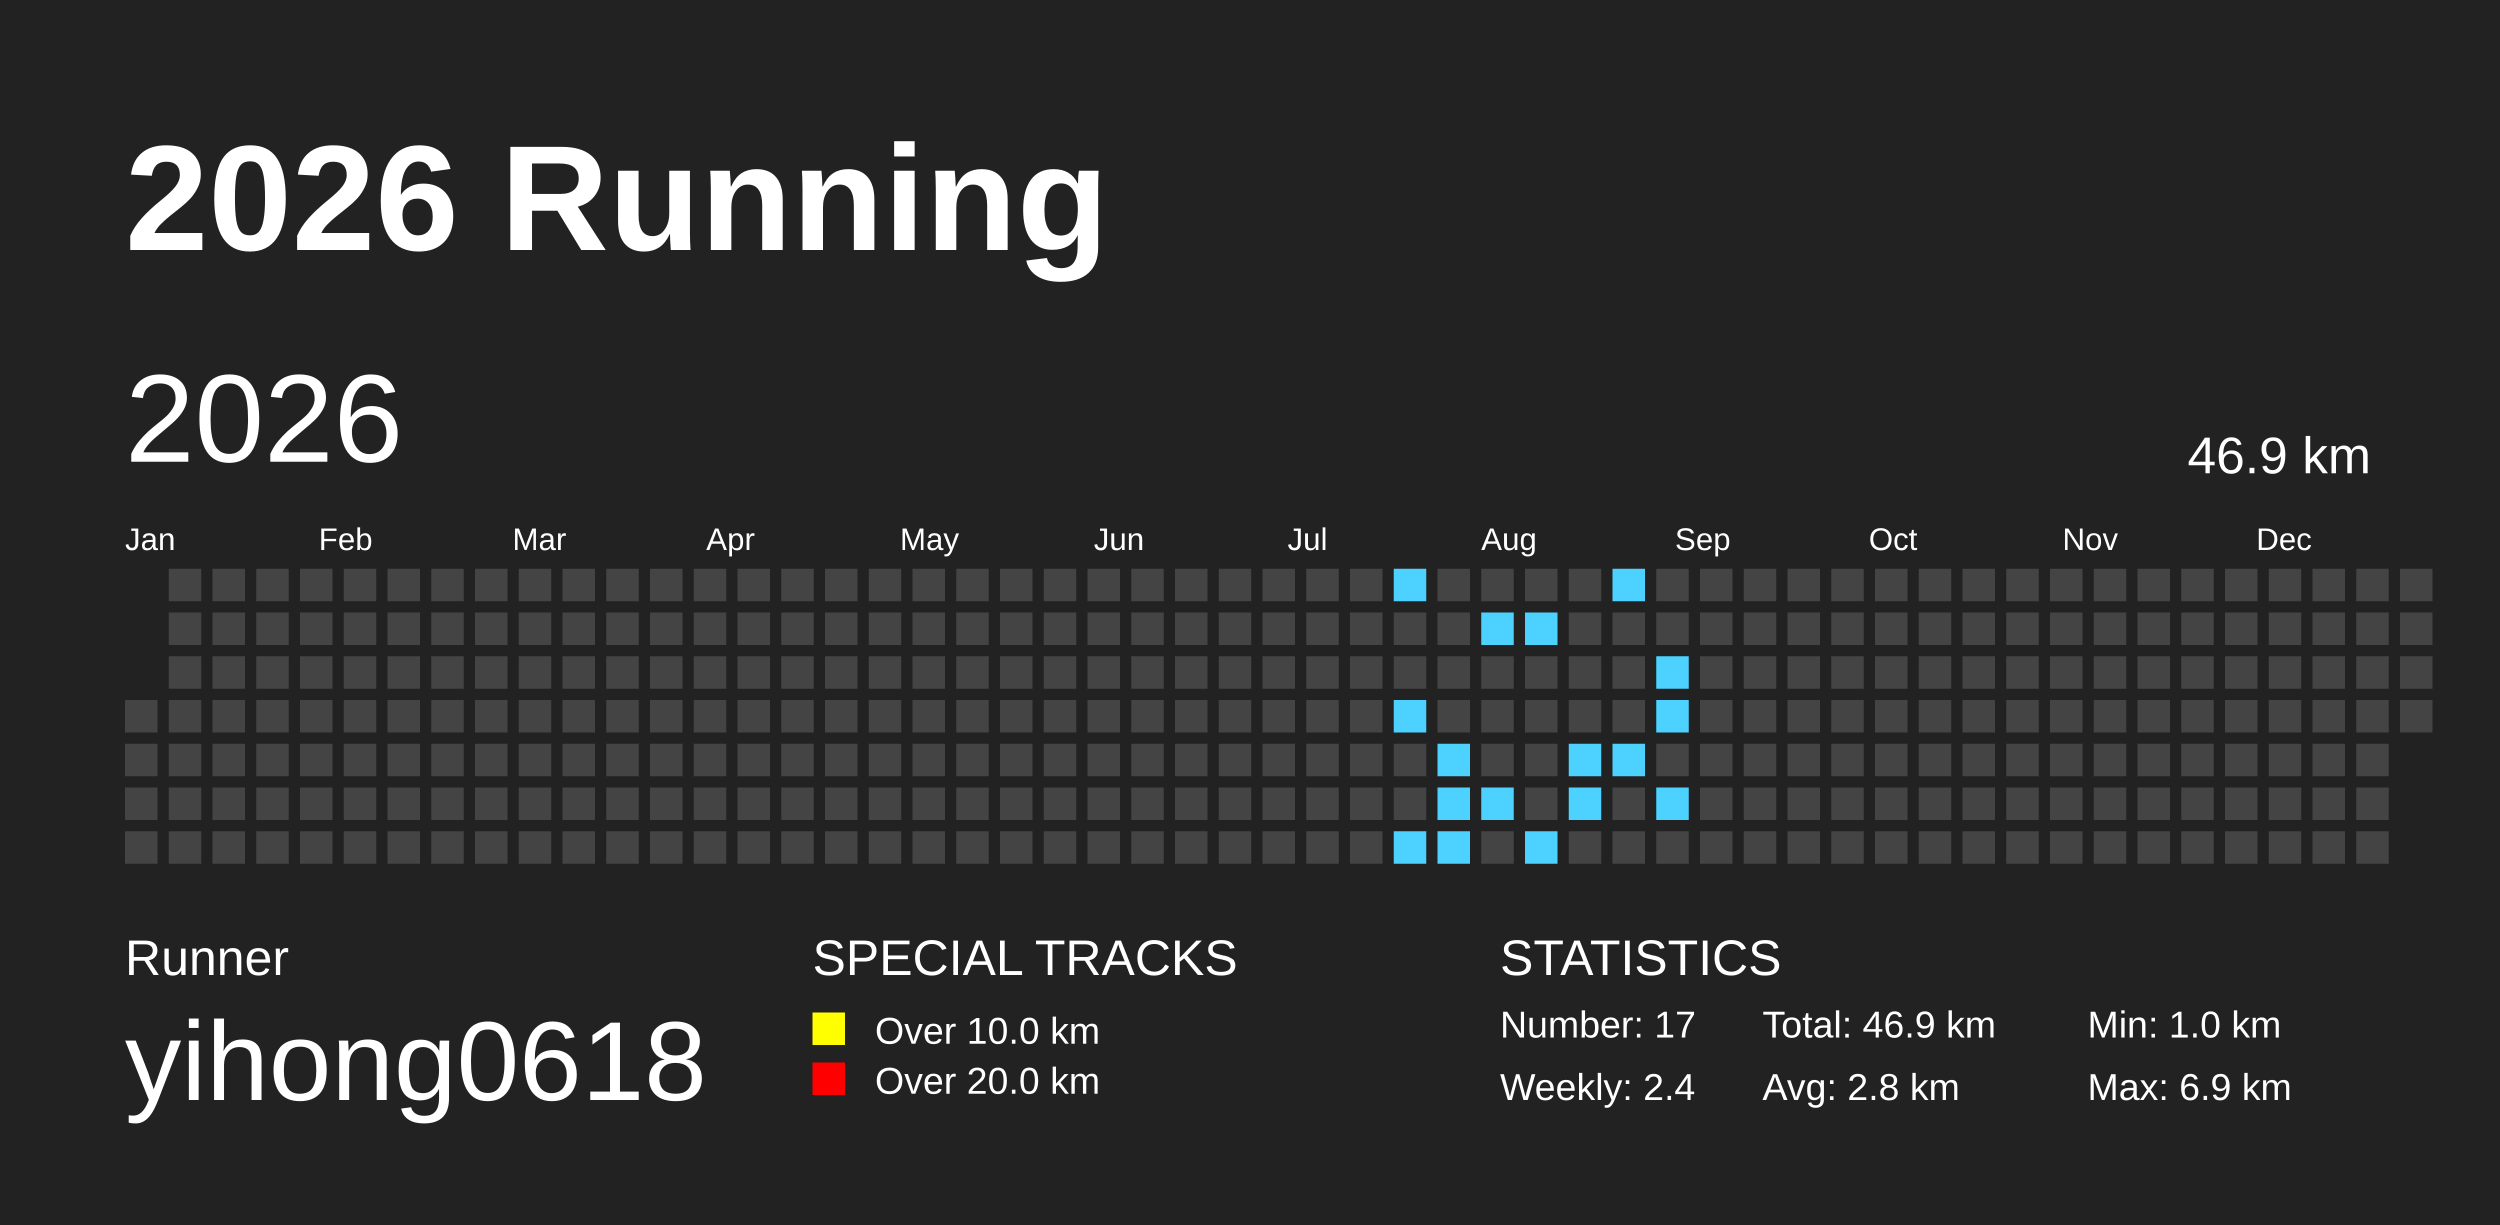
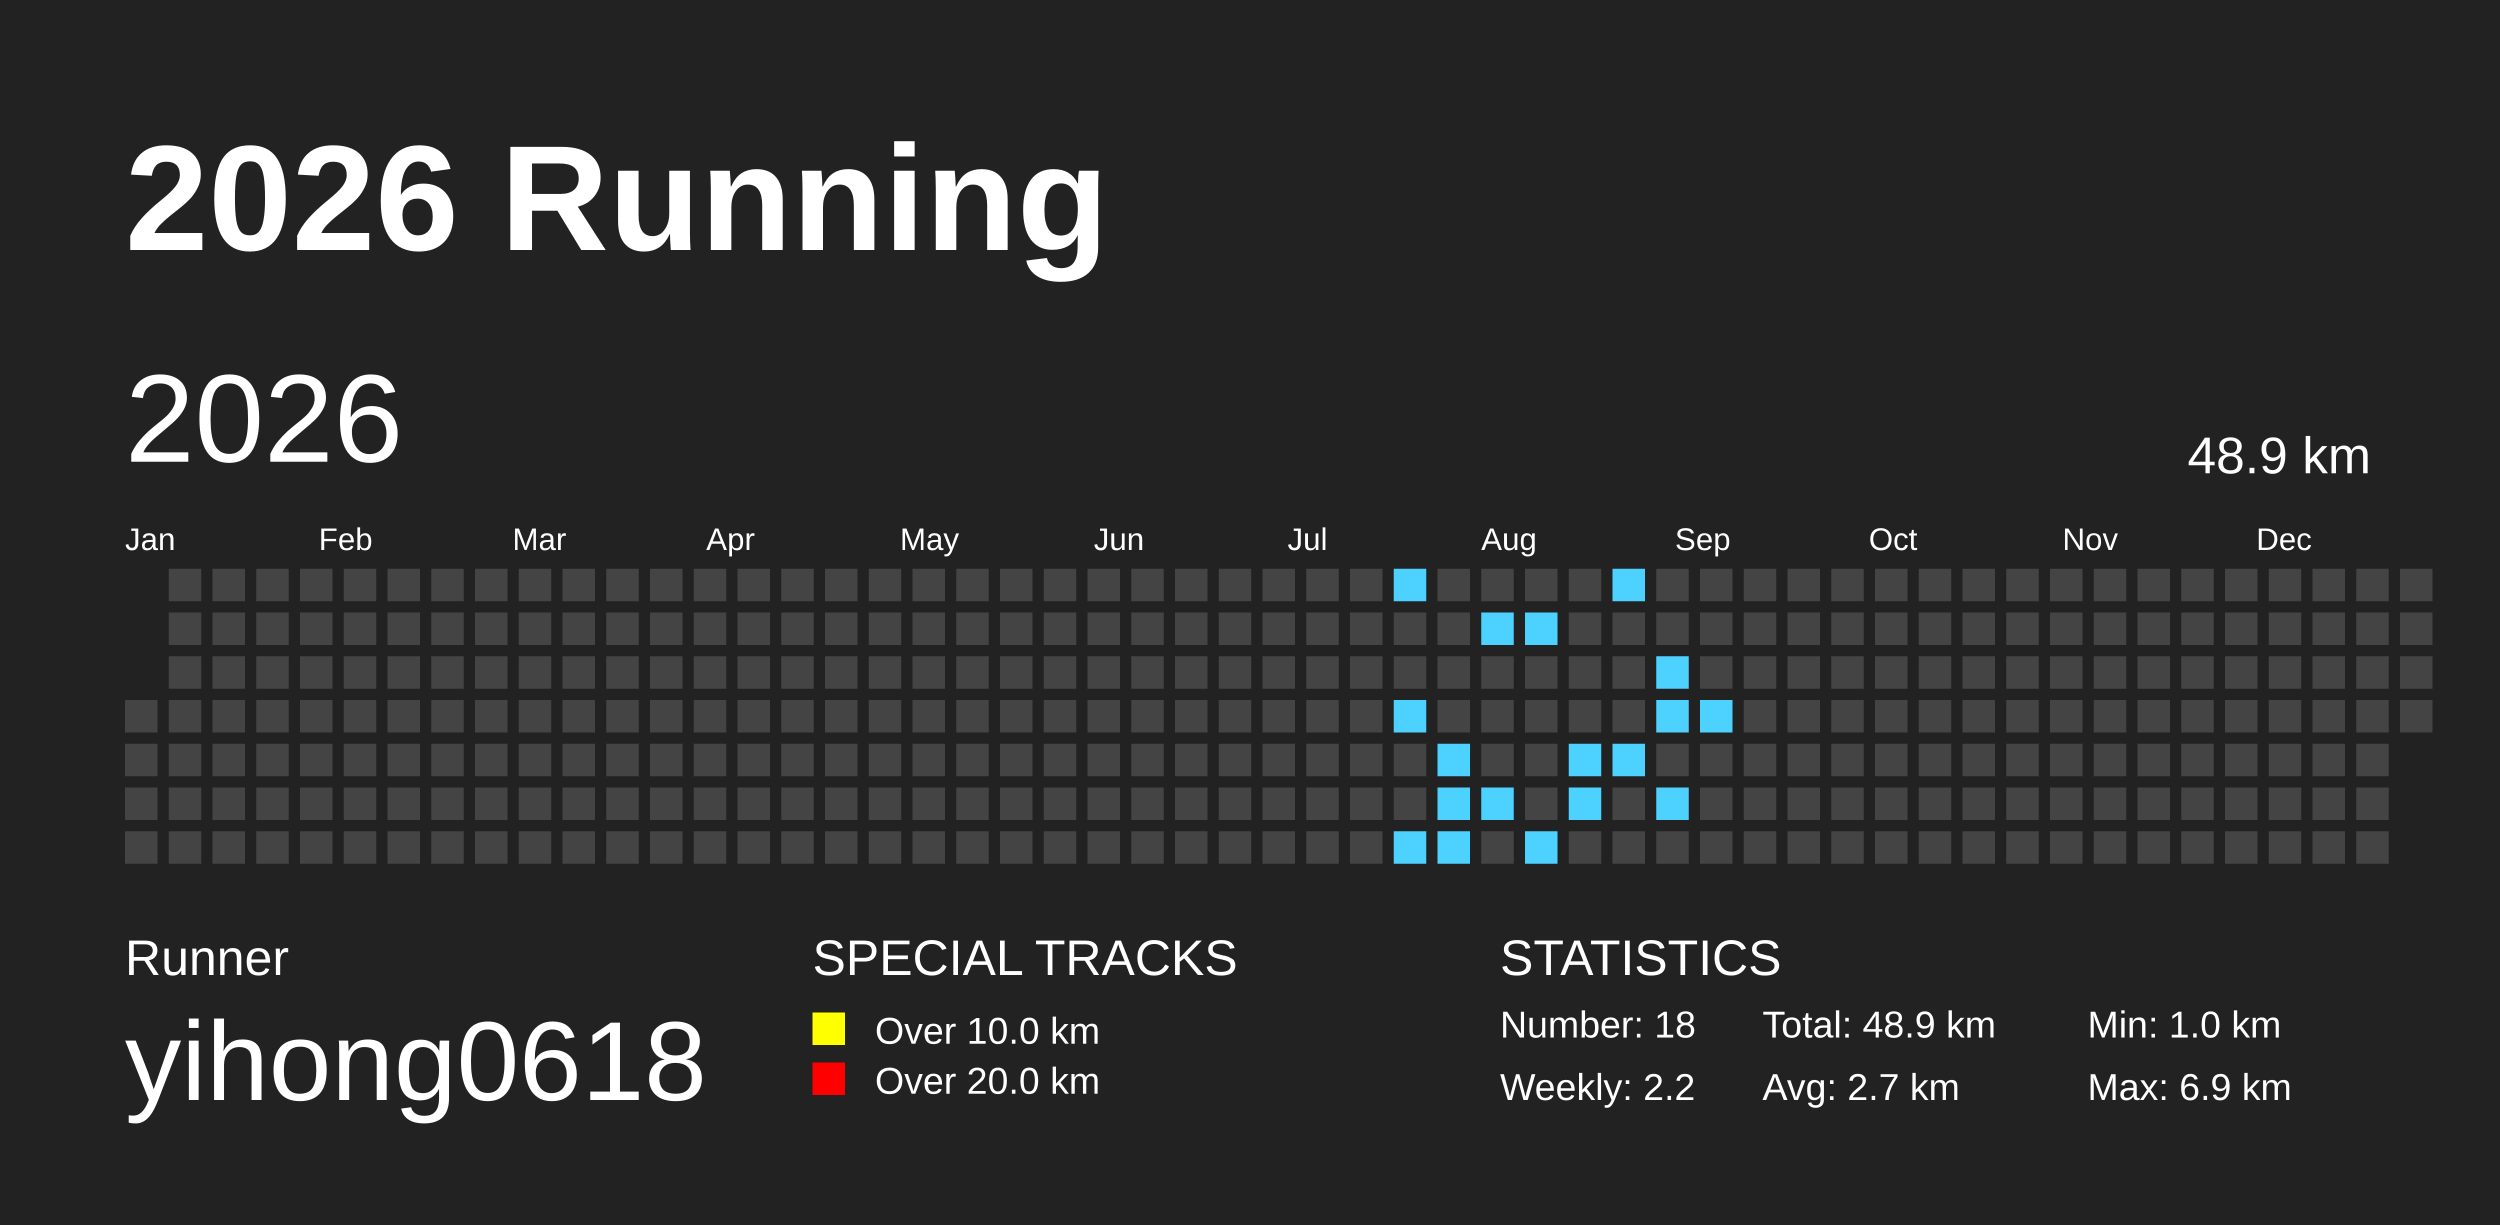
<svg xmlns="http://www.w3.org/2000/svg" baseProfile="full" height="98mm" version="1.1" viewBox="0,0,200,98" width="200mm">
  <defs />
  <rect fill="#222222" height="98" width="200" x="0" y="0" />
  <text fill="#FFFFFF" style="font-size:12px; font-family:Arial; font-weight:bold;" x="10" y="20">2026 Running</text>
  <text fill="#FFFFFF" style="font-size:4px; font-family:Arial" x="10" y="78">Runner</text>
  <text fill="#FFFFFF" style="font-size:9px; font-family:Arial" x="10" y="88">yihong0618</text>
  <text fill="#FFFFFF" style="font-size:4px; font-family:Arial" x="65" y="78">SPECIAL TRACKS</text>
  <rect fill="yellow" height="2.6" width="2.6" x="65" y="81" />
  <text fill="#FFFFFF" style="font-size:3px; font-family:Arial" x="70" y="83.5">Over 10.0 km</text>
  <rect fill="red" height="2.6" width="2.6" x="65" y="85" />
  <text fill="#FFFFFF" style="font-size:3px; font-family:Arial" x="70" y="87.5">Over 20.0 km</text>
  <text fill="#FFFFFF" style="font-size:4px; font-family:Arial" x="120" y="78">STATISTICS</text>
-   <text fill="#FFFFFF" style="font-size:3px; font-family:Arial" x="120" y="83">Number: 17</text>
-   <text fill="#FFFFFF" style="font-size:3px; font-family:Arial" x="120" y="88">Weekly: 2.4</text>
-   <text fill="#FFFFFF" style="font-size:3px; font-family:Arial" x="141" y="83">Total: 46.9 km</text>
-   <text fill="#FFFFFF" style="font-size:3px; font-family:Arial" x="141" y="88">Avg: 2.8 km</text>
+   <text fill="#FFFFFF" style="font-size:3px; font-family:Arial" x="120" y="83">Number: 18</text>
+   <text fill="#FFFFFF" style="font-size:3px; font-family:Arial" x="120" y="88">Weekly: 2.2</text>
+   <text fill="#FFFFFF" style="font-size:3px; font-family:Arial" x="141" y="83">Total: 48.9 km</text>
+   <text fill="#FFFFFF" style="font-size:3px; font-family:Arial" x="141" y="88">Avg: 2.7 km</text>
  <text fill="#FFFFFF" style="font-size:3px; font-family:Arial" x="167" y="83">Min: 1.0 km</text>
  <text fill="#FFFFFF" style="font-size:3px; font-family:Arial" x="167" y="88">Max: 6.9 km</text>
  <text dominant-baseline="hanging" fill="#FFFFFF" style="font-size:10.0px; font-family:Arial;" x="10" y="30">2026</text>
-   <text dominant-baseline="hanging" fill="#FFFFFF" style="font-size:4.125px; font-family:Arial;" x="175" y="35">46.9 km</text>
+   <text dominant-baseline="hanging" fill="#FFFFFF" style="font-size:4.125px; font-family:Arial;" x="175" y="35">48.9 km</text>
  <text fill="#FFFFFF" style="font-size:2.5px; font-family:Arial" x="10.0" y="44">Jan</text>
  <text fill="#FFFFFF" style="font-size:2.5px; font-family:Arial" x="25.5" y="44">Feb</text>
  <text fill="#FFFFFF" style="font-size:2.5px; font-family:Arial" x="41.0" y="44">Mar</text>
  <text fill="#FFFFFF" style="font-size:2.5px; font-family:Arial" x="56.5" y="44">Apr</text>
  <text fill="#FFFFFF" style="font-size:2.5px; font-family:Arial" x="72.0" y="44">May</text>
  <text fill="#FFFFFF" style="font-size:2.5px; font-family:Arial" x="87.5" y="44">Jun</text>
  <text fill="#FFFFFF" style="font-size:2.5px; font-family:Arial" x="103.0" y="44">Jul</text>
  <text fill="#FFFFFF" style="font-size:2.5px; font-family:Arial" x="118.5" y="44">Aug</text>
  <text fill="#FFFFFF" style="font-size:2.5px; font-family:Arial" x="134.0" y="44">Sep</text>
  <text fill="#FFFFFF" style="font-size:2.5px; font-family:Arial" x="149.5" y="44">Oct</text>
  <text fill="#FFFFFF" style="font-size:2.5px; font-family:Arial" x="165.0" y="44">Nov</text>
  <text fill="#FFFFFF" style="font-size:2.5px; font-family:Arial" x="180.5" y="44">Dec</text>
  <rect fill="#444444" height="2.6" width="2.6" x="10.0" y="56.0" />
  <rect fill="#444444" height="2.6" width="2.6" x="10.0" y="59.5" />
  <rect fill="#444444" height="2.6" width="2.6" x="10.0" y="63.0" />
  <rect fill="#444444" height="2.6" width="2.6" x="10.0" y="66.5" />
  <rect fill="#444444" height="2.6" width="2.6" x="13.5" y="45.5" />
  <rect fill="#444444" height="2.6" width="2.6" x="13.5" y="49.0" />
  <rect fill="#444444" height="2.6" width="2.6" x="13.5" y="52.5" />
  <rect fill="#444444" height="2.6" width="2.6" x="13.5" y="56.0" />
  <rect fill="#444444" height="2.6" width="2.6" x="13.5" y="59.5" />
  <rect fill="#444444" height="2.6" width="2.6" x="13.5" y="63.0" />
  <rect fill="#444444" height="2.6" width="2.6" x="13.5" y="66.5" />
  <rect fill="#444444" height="2.6" width="2.6" x="17.0" y="45.5" />
  <rect fill="#444444" height="2.6" width="2.6" x="17.0" y="49.0" />
  <rect fill="#444444" height="2.6" width="2.6" x="17.0" y="52.5" />
  <rect fill="#444444" height="2.6" width="2.6" x="17.0" y="56.0" />
  <rect fill="#444444" height="2.6" width="2.6" x="17.0" y="59.5" />
  <rect fill="#444444" height="2.6" width="2.6" x="17.0" y="63.0" />
  <rect fill="#444444" height="2.6" width="2.6" x="17.0" y="66.5" />
  <rect fill="#444444" height="2.6" width="2.6" x="20.5" y="45.5" />
  <rect fill="#444444" height="2.6" width="2.6" x="20.5" y="49.0" />
  <rect fill="#444444" height="2.6" width="2.6" x="20.5" y="52.5" />
  <rect fill="#444444" height="2.6" width="2.6" x="20.5" y="56.0" />
  <rect fill="#444444" height="2.6" width="2.6" x="20.5" y="59.5" />
  <rect fill="#444444" height="2.6" width="2.6" x="20.5" y="63.0" />
  <rect fill="#444444" height="2.6" width="2.6" x="20.5" y="66.5" />
  <rect fill="#444444" height="2.6" width="2.6" x="24.0" y="45.5" />
  <rect fill="#444444" height="2.6" width="2.6" x="24.0" y="49.0" />
  <rect fill="#444444" height="2.6" width="2.6" x="24.0" y="52.5" />
  <rect fill="#444444" height="2.6" width="2.6" x="24.0" y="56.0" />
  <rect fill="#444444" height="2.6" width="2.6" x="24.0" y="59.5" />
  <rect fill="#444444" height="2.6" width="2.6" x="24.0" y="63.0" />
  <rect fill="#444444" height="2.6" width="2.6" x="24.0" y="66.5" />
  <rect fill="#444444" height="2.6" width="2.6" x="27.5" y="45.5" />
  <rect fill="#444444" height="2.6" width="2.6" x="27.5" y="49.0" />
  <rect fill="#444444" height="2.6" width="2.6" x="27.5" y="52.5" />
  <rect fill="#444444" height="2.6" width="2.6" x="27.5" y="56.0" />
  <rect fill="#444444" height="2.6" width="2.6" x="27.5" y="59.5" />
  <rect fill="#444444" height="2.6" width="2.6" x="27.5" y="63.0" />
  <rect fill="#444444" height="2.6" width="2.6" x="27.5" y="66.5" />
  <rect fill="#444444" height="2.6" width="2.6" x="31.0" y="45.5" />
  <rect fill="#444444" height="2.6" width="2.6" x="31.0" y="49.0" />
  <rect fill="#444444" height="2.6" width="2.6" x="31.0" y="52.5" />
  <rect fill="#444444" height="2.6" width="2.6" x="31.0" y="56.0" />
  <rect fill="#444444" height="2.6" width="2.6" x="31.0" y="59.5" />
  <rect fill="#444444" height="2.6" width="2.6" x="31.0" y="63.0" />
  <rect fill="#444444" height="2.6" width="2.6" x="31.0" y="66.5" />
  <rect fill="#444444" height="2.6" width="2.6" x="34.5" y="45.5" />
  <rect fill="#444444" height="2.6" width="2.6" x="34.5" y="49.0" />
  <rect fill="#444444" height="2.6" width="2.6" x="34.5" y="52.5" />
  <rect fill="#444444" height="2.6" width="2.6" x="34.5" y="56.0" />
  <rect fill="#444444" height="2.6" width="2.6" x="34.5" y="59.5" />
  <rect fill="#444444" height="2.6" width="2.6" x="34.5" y="63.0" />
  <rect fill="#444444" height="2.6" width="2.6" x="34.5" y="66.5" />
  <rect fill="#444444" height="2.6" width="2.6" x="38.0" y="45.5" />
  <rect fill="#444444" height="2.6" width="2.6" x="38.0" y="49.0" />
  <rect fill="#444444" height="2.6" width="2.6" x="38.0" y="52.5" />
  <rect fill="#444444" height="2.6" width="2.6" x="38.0" y="56.0" />
  <rect fill="#444444" height="2.6" width="2.6" x="38.0" y="59.5" />
  <rect fill="#444444" height="2.6" width="2.6" x="38.0" y="63.0" />
  <rect fill="#444444" height="2.6" width="2.6" x="38.0" y="66.5" />
  <rect fill="#444444" height="2.6" width="2.6" x="41.5" y="45.5" />
  <rect fill="#444444" height="2.6" width="2.6" x="41.5" y="49.0" />
  <rect fill="#444444" height="2.6" width="2.6" x="41.5" y="52.5" />
  <rect fill="#444444" height="2.6" width="2.6" x="41.5" y="56.0" />
  <rect fill="#444444" height="2.6" width="2.6" x="41.5" y="59.5" />
  <rect fill="#444444" height="2.6" width="2.6" x="41.5" y="63.0" />
  <rect fill="#444444" height="2.6" width="2.6" x="41.5" y="66.5" />
  <rect fill="#444444" height="2.6" width="2.6" x="45.0" y="45.5" />
  <rect fill="#444444" height="2.6" width="2.6" x="45.0" y="49.0" />
  <rect fill="#444444" height="2.6" width="2.6" x="45.0" y="52.5" />
  <rect fill="#444444" height="2.6" width="2.6" x="45.0" y="56.0" />
  <rect fill="#444444" height="2.6" width="2.6" x="45.0" y="59.5" />
  <rect fill="#444444" height="2.6" width="2.6" x="45.0" y="63.0" />
  <rect fill="#444444" height="2.6" width="2.6" x="45.0" y="66.5" />
  <rect fill="#444444" height="2.6" width="2.6" x="48.5" y="45.5" />
  <rect fill="#444444" height="2.6" width="2.6" x="48.5" y="49.0" />
  <rect fill="#444444" height="2.6" width="2.6" x="48.5" y="52.5" />
  <rect fill="#444444" height="2.6" width="2.6" x="48.5" y="56.0" />
  <rect fill="#444444" height="2.6" width="2.6" x="48.5" y="59.5" />
  <rect fill="#444444" height="2.6" width="2.6" x="48.5" y="63.0" />
  <rect fill="#444444" height="2.6" width="2.6" x="48.5" y="66.5" />
  <rect fill="#444444" height="2.6" width="2.6" x="52.0" y="45.5" />
  <rect fill="#444444" height="2.6" width="2.6" x="52.0" y="49.0" />
  <rect fill="#444444" height="2.6" width="2.6" x="52.0" y="52.5" />
  <rect fill="#444444" height="2.6" width="2.6" x="52.0" y="56.0" />
  <rect fill="#444444" height="2.6" width="2.6" x="52.0" y="59.5" />
  <rect fill="#444444" height="2.6" width="2.6" x="52.0" y="63.0" />
  <rect fill="#444444" height="2.6" width="2.6" x="52.0" y="66.5" />
  <rect fill="#444444" height="2.6" width="2.6" x="55.5" y="45.5" />
  <rect fill="#444444" height="2.6" width="2.6" x="55.5" y="49.0" />
  <rect fill="#444444" height="2.6" width="2.6" x="55.5" y="52.5" />
  <rect fill="#444444" height="2.6" width="2.6" x="55.5" y="56.0" />
  <rect fill="#444444" height="2.6" width="2.6" x="55.5" y="59.5" />
  <rect fill="#444444" height="2.6" width="2.6" x="55.5" y="63.0" />
  <rect fill="#444444" height="2.6" width="2.6" x="55.5" y="66.5" />
  <rect fill="#444444" height="2.6" width="2.6" x="59.0" y="45.5" />
  <rect fill="#444444" height="2.6" width="2.6" x="59.0" y="49.0" />
  <rect fill="#444444" height="2.6" width="2.6" x="59.0" y="52.5" />
  <rect fill="#444444" height="2.6" width="2.6" x="59.0" y="56.0" />
  <rect fill="#444444" height="2.6" width="2.6" x="59.0" y="59.5" />
  <rect fill="#444444" height="2.6" width="2.6" x="59.0" y="63.0" />
  <rect fill="#444444" height="2.6" width="2.6" x="59.0" y="66.5" />
  <rect fill="#444444" height="2.6" width="2.6" x="62.5" y="45.5" />
  <rect fill="#444444" height="2.6" width="2.6" x="62.5" y="49.0" />
  <rect fill="#444444" height="2.6" width="2.6" x="62.5" y="52.5" />
  <rect fill="#444444" height="2.6" width="2.6" x="62.5" y="56.0" />
  <rect fill="#444444" height="2.6" width="2.6" x="62.5" y="59.5" />
  <rect fill="#444444" height="2.6" width="2.6" x="62.5" y="63.0" />
  <rect fill="#444444" height="2.6" width="2.6" x="62.5" y="66.5" />
  <rect fill="#444444" height="2.6" width="2.6" x="66.0" y="45.5" />
  <rect fill="#444444" height="2.6" width="2.6" x="66.0" y="49.0" />
  <rect fill="#444444" height="2.6" width="2.6" x="66.0" y="52.5" />
  <rect fill="#444444" height="2.6" width="2.6" x="66.0" y="56.0" />
  <rect fill="#444444" height="2.6" width="2.6" x="66.0" y="59.5" />
  <rect fill="#444444" height="2.6" width="2.6" x="66.0" y="63.0" />
  <rect fill="#444444" height="2.6" width="2.6" x="66.0" y="66.5" />
  <rect fill="#444444" height="2.6" width="2.6" x="69.5" y="45.5" />
  <rect fill="#444444" height="2.6" width="2.6" x="69.5" y="49.0" />
  <rect fill="#444444" height="2.6" width="2.6" x="69.5" y="52.5" />
  <rect fill="#444444" height="2.6" width="2.6" x="69.5" y="56.0" />
  <rect fill="#444444" height="2.6" width="2.6" x="69.5" y="59.5" />
  <rect fill="#444444" height="2.6" width="2.6" x="69.5" y="63.0" />
  <rect fill="#444444" height="2.6" width="2.6" x="69.5" y="66.5" />
  <rect fill="#444444" height="2.6" width="2.6" x="73.0" y="45.5" />
  <rect fill="#444444" height="2.6" width="2.6" x="73.0" y="49.0" />
  <rect fill="#444444" height="2.6" width="2.6" x="73.0" y="52.5" />
  <rect fill="#444444" height="2.6" width="2.6" x="73.0" y="56.0" />
  <rect fill="#444444" height="2.6" width="2.6" x="73.0" y="59.5" />
  <rect fill="#444444" height="2.6" width="2.6" x="73.0" y="63.0" />
  <rect fill="#444444" height="2.6" width="2.6" x="73.0" y="66.5" />
  <rect fill="#444444" height="2.6" width="2.6" x="76.5" y="45.5" />
  <rect fill="#444444" height="2.6" width="2.6" x="76.5" y="49.0" />
  <rect fill="#444444" height="2.6" width="2.6" x="76.5" y="52.5" />
  <rect fill="#444444" height="2.6" width="2.6" x="76.5" y="56.0" />
  <rect fill="#444444" height="2.6" width="2.6" x="76.5" y="59.5" />
  <rect fill="#444444" height="2.6" width="2.6" x="76.5" y="63.0" />
  <rect fill="#444444" height="2.6" width="2.6" x="76.5" y="66.5" />
  <rect fill="#444444" height="2.6" width="2.6" x="80.0" y="45.5" />
  <rect fill="#444444" height="2.6" width="2.6" x="80.0" y="49.0" />
  <rect fill="#444444" height="2.6" width="2.6" x="80.0" y="52.5" />
  <rect fill="#444444" height="2.6" width="2.6" x="80.0" y="56.0" />
  <rect fill="#444444" height="2.6" width="2.6" x="80.0" y="59.5" />
  <rect fill="#444444" height="2.6" width="2.6" x="80.0" y="63.0" />
  <rect fill="#444444" height="2.6" width="2.6" x="80.0" y="66.5" />
  <rect fill="#444444" height="2.6" width="2.6" x="83.5" y="45.5" />
  <rect fill="#444444" height="2.6" width="2.6" x="83.5" y="49.0" />
  <rect fill="#444444" height="2.6" width="2.6" x="83.5" y="52.5" />
  <rect fill="#444444" height="2.6" width="2.6" x="83.5" y="56.0" />
  <rect fill="#444444" height="2.6" width="2.6" x="83.5" y="59.5" />
  <rect fill="#444444" height="2.6" width="2.6" x="83.5" y="63.0" />
  <rect fill="#444444" height="2.6" width="2.6" x="83.5" y="66.5" />
  <rect fill="#444444" height="2.6" width="2.6" x="87.0" y="45.5" />
  <rect fill="#444444" height="2.6" width="2.6" x="87.0" y="49.0" />
  <rect fill="#444444" height="2.6" width="2.6" x="87.0" y="52.5" />
  <rect fill="#444444" height="2.6" width="2.6" x="87.0" y="56.0" />
  <rect fill="#444444" height="2.6" width="2.6" x="87.0" y="59.5" />
  <rect fill="#444444" height="2.6" width="2.6" x="87.0" y="63.0" />
  <rect fill="#444444" height="2.6" width="2.6" x="87.0" y="66.5" />
  <rect fill="#444444" height="2.6" width="2.6" x="90.5" y="45.5" />
  <rect fill="#444444" height="2.6" width="2.6" x="90.5" y="49.0" />
  <rect fill="#444444" height="2.6" width="2.6" x="90.5" y="52.5" />
  <rect fill="#444444" height="2.6" width="2.6" x="90.5" y="56.0" />
  <rect fill="#444444" height="2.6" width="2.6" x="90.5" y="59.5" />
  <rect fill="#444444" height="2.6" width="2.6" x="90.5" y="63.0" />
  <rect fill="#444444" height="2.6" width="2.6" x="90.5" y="66.5" />
  <rect fill="#444444" height="2.6" width="2.6" x="94.0" y="45.5" />
  <rect fill="#444444" height="2.6" width="2.6" x="94.0" y="49.0" />
  <rect fill="#444444" height="2.6" width="2.6" x="94.0" y="52.5" />
  <rect fill="#444444" height="2.6" width="2.6" x="94.0" y="56.0" />
  <rect fill="#444444" height="2.6" width="2.6" x="94.0" y="59.5" />
  <rect fill="#444444" height="2.6" width="2.6" x="94.0" y="63.0" />
  <rect fill="#444444" height="2.6" width="2.6" x="94.0" y="66.5" />
  <rect fill="#444444" height="2.6" width="2.6" x="97.5" y="45.5" />
  <rect fill="#444444" height="2.6" width="2.6" x="97.5" y="49.0" />
  <rect fill="#444444" height="2.6" width="2.6" x="97.5" y="52.5" />
  <rect fill="#444444" height="2.6" width="2.6" x="97.5" y="56.0" />
  <rect fill="#444444" height="2.6" width="2.6" x="97.5" y="59.5" />
  <rect fill="#444444" height="2.6" width="2.6" x="97.5" y="63.0" />
  <rect fill="#444444" height="2.6" width="2.6" x="97.5" y="66.5" />
  <rect fill="#444444" height="2.6" width="2.6" x="101.0" y="45.5" />
  <rect fill="#444444" height="2.6" width="2.6" x="101.0" y="49.0" />
  <rect fill="#444444" height="2.6" width="2.6" x="101.0" y="52.5" />
  <rect fill="#444444" height="2.6" width="2.6" x="101.0" y="56.0" />
  <rect fill="#444444" height="2.6" width="2.6" x="101.0" y="59.5" />
  <rect fill="#444444" height="2.6" width="2.6" x="101.0" y="63.0" />
  <rect fill="#444444" height="2.6" width="2.6" x="101.0" y="66.5" />
  <rect fill="#444444" height="2.6" width="2.6" x="104.5" y="45.5" />
  <rect fill="#444444" height="2.6" width="2.6" x="104.5" y="49.0" />
  <rect fill="#444444" height="2.6" width="2.6" x="104.5" y="52.5" />
  <rect fill="#444444" height="2.6" width="2.6" x="104.5" y="56.0" />
  <rect fill="#444444" height="2.6" width="2.6" x="104.5" y="59.5" />
  <rect fill="#444444" height="2.6" width="2.6" x="104.5" y="63.0" />
  <rect fill="#444444" height="2.6" width="2.6" x="104.5" y="66.5" />
  <rect fill="#444444" height="2.6" width="2.6" x="108.0" y="45.5" />
  <rect fill="#444444" height="2.6" width="2.6" x="108.0" y="49.0" />
  <rect fill="#444444" height="2.6" width="2.6" x="108.0" y="52.5" />
  <rect fill="#444444" height="2.6" width="2.6" x="108.0" y="56.0" />
  <rect fill="#444444" height="2.6" width="2.6" x="108.0" y="59.5" />
  <rect fill="#444444" height="2.6" width="2.6" x="108.0" y="63.0" />
  <rect fill="#444444" height="2.6" width="2.6" x="108.0" y="66.5" />
  <rect fill="#4DD2FF" height="2.6" width="2.6" x="111.5" y="45.5" />
  <rect fill="#444444" height="2.6" width="2.6" x="111.5" y="49.0" />
  <rect fill="#444444" height="2.6" width="2.6" x="111.5" y="52.5" />
  <rect fill="#4DD2FF" height="2.6" width="2.6" x="111.5" y="56.0" />
  <rect fill="#444444" height="2.6" width="2.6" x="111.5" y="59.5" />
  <rect fill="#444444" height="2.6" width="2.6" x="111.5" y="63.0" />
  <rect fill="#4DD2FF" height="2.6" width="2.6" x="111.5" y="66.5" />
  <rect fill="#444444" height="2.6" width="2.6" x="115.0" y="45.5" />
  <rect fill="#444444" height="2.6" width="2.6" x="115.0" y="49.0" />
  <rect fill="#444444" height="2.6" width="2.6" x="115.0" y="52.5" />
  <rect fill="#444444" height="2.6" width="2.6" x="115.0" y="56.0" />
  <rect fill="#4DD2FF" height="2.6" width="2.6" x="115.0" y="59.5" />
  <rect fill="#4DD2FF" height="2.6" width="2.6" x="115.0" y="63.0" />
  <rect fill="#4DD2FF" height="2.6" width="2.6" x="115.0" y="66.5" />
  <rect fill="#444444" height="2.6" width="2.6" x="118.5" y="45.5" />
  <rect fill="#4DD2FF" height="2.6" width="2.6" x="118.5" y="49.0" />
  <rect fill="#444444" height="2.6" width="2.6" x="118.5" y="52.5" />
  <rect fill="#444444" height="2.6" width="2.6" x="118.5" y="56.0" />
  <rect fill="#444444" height="2.6" width="2.6" x="118.5" y="59.5" />
  <rect fill="#4DD2FF" height="2.6" width="2.6" x="118.5" y="63.0" />
  <rect fill="#444444" height="2.6" width="2.6" x="118.5" y="66.5" />
  <rect fill="#444444" height="2.6" width="2.6" x="122.0" y="45.5" />
  <rect fill="#4DD2FF" height="2.6" width="2.6" x="122.0" y="49.0" />
  <rect fill="#444444" height="2.6" width="2.6" x="122.0" y="52.5" />
  <rect fill="#444444" height="2.6" width="2.6" x="122.0" y="56.0" />
  <rect fill="#444444" height="2.6" width="2.6" x="122.0" y="59.5" />
  <rect fill="#444444" height="2.6" width="2.6" x="122.0" y="63.0" />
  <rect fill="#4DD2FF" height="2.6" width="2.6" x="122.0" y="66.5" />
  <rect fill="#444444" height="2.6" width="2.6" x="125.5" y="45.5" />
  <rect fill="#444444" height="2.6" width="2.6" x="125.5" y="49.0" />
  <rect fill="#444444" height="2.6" width="2.6" x="125.5" y="52.5" />
  <rect fill="#444444" height="2.6" width="2.6" x="125.5" y="56.0" />
  <rect fill="#4DD2FF" height="2.6" width="2.6" x="125.5" y="59.5" />
  <rect fill="#4DD2FF" height="2.6" width="2.6" x="125.5" y="63.0" />
  <rect fill="#444444" height="2.6" width="2.6" x="125.5" y="66.5" />
  <rect fill="#4DD2FF" height="2.6" width="2.6" x="129.0" y="45.5" />
  <rect fill="#444444" height="2.6" width="2.6" x="129.0" y="49.0" />
  <rect fill="#444444" height="2.6" width="2.6" x="129.0" y="52.5" />
  <rect fill="#444444" height="2.6" width="2.6" x="129.0" y="56.0" />
  <rect fill="#4DD2FF" height="2.6" width="2.6" x="129.0" y="59.5" />
  <rect fill="#444444" height="2.6" width="2.6" x="129.0" y="63.0" />
  <rect fill="#444444" height="2.6" width="2.6" x="129.0" y="66.5" />
  <rect fill="#444444" height="2.6" width="2.6" x="132.5" y="45.5" />
  <rect fill="#444444" height="2.6" width="2.6" x="132.5" y="49.0" />
  <rect fill="#4DD2FF" height="2.6" width="2.6" x="132.5" y="52.5" />
  <rect fill="#4DD2FF" height="2.6" width="2.6" x="132.5" y="56.0" />
  <rect fill="#444444" height="2.6" width="2.6" x="132.5" y="59.5" />
  <rect fill="#4DD2FF" height="2.6" width="2.6" x="132.5" y="63.0" />
  <rect fill="#444444" height="2.6" width="2.6" x="132.5" y="66.5" />
  <rect fill="#444444" height="2.6" width="2.6" x="136.0" y="45.5" />
  <rect fill="#444444" height="2.6" width="2.6" x="136.0" y="49.0" />
  <rect fill="#444444" height="2.6" width="2.6" x="136.0" y="52.5" />
-   <rect fill="#444444" height="2.6" width="2.6" x="136.0" y="56.0" />
+   <rect fill="#4DD2FF" height="2.6" width="2.6" x="136.0" y="56.0" />
  <rect fill="#444444" height="2.6" width="2.6" x="136.0" y="59.5" />
  <rect fill="#444444" height="2.6" width="2.6" x="136.0" y="63.0" />
  <rect fill="#444444" height="2.6" width="2.6" x="136.0" y="66.5" />
  <rect fill="#444444" height="2.6" width="2.6" x="139.5" y="45.5" />
  <rect fill="#444444" height="2.6" width="2.6" x="139.5" y="49.0" />
  <rect fill="#444444" height="2.6" width="2.6" x="139.5" y="52.5" />
  <rect fill="#444444" height="2.6" width="2.6" x="139.5" y="56.0" />
  <rect fill="#444444" height="2.6" width="2.6" x="139.5" y="59.5" />
  <rect fill="#444444" height="2.6" width="2.6" x="139.5" y="63.0" />
  <rect fill="#444444" height="2.6" width="2.6" x="139.5" y="66.5" />
  <rect fill="#444444" height="2.6" width="2.6" x="143.0" y="45.5" />
  <rect fill="#444444" height="2.6" width="2.6" x="143.0" y="49.0" />
  <rect fill="#444444" height="2.6" width="2.6" x="143.0" y="52.5" />
  <rect fill="#444444" height="2.6" width="2.6" x="143.0" y="56.0" />
  <rect fill="#444444" height="2.6" width="2.6" x="143.0" y="59.5" />
  <rect fill="#444444" height="2.6" width="2.6" x="143.0" y="63.0" />
  <rect fill="#444444" height="2.6" width="2.6" x="143.0" y="66.5" />
  <rect fill="#444444" height="2.6" width="2.6" x="146.5" y="45.5" />
  <rect fill="#444444" height="2.6" width="2.6" x="146.5" y="49.0" />
  <rect fill="#444444" height="2.6" width="2.6" x="146.5" y="52.5" />
  <rect fill="#444444" height="2.6" width="2.6" x="146.5" y="56.0" />
  <rect fill="#444444" height="2.6" width="2.6" x="146.5" y="59.5" />
  <rect fill="#444444" height="2.6" width="2.6" x="146.5" y="63.0" />
  <rect fill="#444444" height="2.6" width="2.6" x="146.5" y="66.5" />
  <rect fill="#444444" height="2.6" width="2.6" x="150.0" y="45.5" />
  <rect fill="#444444" height="2.6" width="2.6" x="150.0" y="49.0" />
  <rect fill="#444444" height="2.6" width="2.6" x="150.0" y="52.5" />
  <rect fill="#444444" height="2.6" width="2.6" x="150.0" y="56.0" />
  <rect fill="#444444" height="2.6" width="2.6" x="150.0" y="59.5" />
  <rect fill="#444444" height="2.6" width="2.6" x="150.0" y="63.0" />
  <rect fill="#444444" height="2.6" width="2.6" x="150.0" y="66.5" />
  <rect fill="#444444" height="2.6" width="2.6" x="153.5" y="45.5" />
  <rect fill="#444444" height="2.6" width="2.6" x="153.5" y="49.0" />
  <rect fill="#444444" height="2.6" width="2.6" x="153.5" y="52.5" />
  <rect fill="#444444" height="2.6" width="2.6" x="153.5" y="56.0" />
  <rect fill="#444444" height="2.6" width="2.6" x="153.5" y="59.5" />
  <rect fill="#444444" height="2.6" width="2.6" x="153.5" y="63.0" />
  <rect fill="#444444" height="2.6" width="2.6" x="153.5" y="66.5" />
  <rect fill="#444444" height="2.6" width="2.6" x="157.0" y="45.5" />
  <rect fill="#444444" height="2.6" width="2.6" x="157.0" y="49.0" />
  <rect fill="#444444" height="2.6" width="2.6" x="157.0" y="52.5" />
  <rect fill="#444444" height="2.6" width="2.6" x="157.0" y="56.0" />
  <rect fill="#444444" height="2.6" width="2.6" x="157.0" y="59.5" />
  <rect fill="#444444" height="2.6" width="2.6" x="157.0" y="63.0" />
  <rect fill="#444444" height="2.6" width="2.6" x="157.0" y="66.5" />
  <rect fill="#444444" height="2.6" width="2.6" x="160.5" y="45.5" />
  <rect fill="#444444" height="2.6" width="2.6" x="160.5" y="49.0" />
  <rect fill="#444444" height="2.6" width="2.6" x="160.5" y="52.5" />
  <rect fill="#444444" height="2.6" width="2.6" x="160.5" y="56.0" />
  <rect fill="#444444" height="2.6" width="2.6" x="160.5" y="59.5" />
  <rect fill="#444444" height="2.6" width="2.6" x="160.5" y="63.0" />
  <rect fill="#444444" height="2.6" width="2.6" x="160.5" y="66.5" />
  <rect fill="#444444" height="2.6" width="2.6" x="164.0" y="45.5" />
  <rect fill="#444444" height="2.6" width="2.6" x="164.0" y="49.0" />
  <rect fill="#444444" height="2.6" width="2.6" x="164.0" y="52.5" />
  <rect fill="#444444" height="2.6" width="2.6" x="164.0" y="56.0" />
  <rect fill="#444444" height="2.6" width="2.6" x="164.0" y="59.5" />
  <rect fill="#444444" height="2.6" width="2.6" x="164.0" y="63.0" />
  <rect fill="#444444" height="2.6" width="2.6" x="164.0" y="66.5" />
  <rect fill="#444444" height="2.6" width="2.6" x="167.5" y="45.5" />
  <rect fill="#444444" height="2.6" width="2.6" x="167.5" y="49.0" />
  <rect fill="#444444" height="2.6" width="2.6" x="167.5" y="52.5" />
  <rect fill="#444444" height="2.6" width="2.6" x="167.5" y="56.0" />
  <rect fill="#444444" height="2.6" width="2.6" x="167.5" y="59.5" />
  <rect fill="#444444" height="2.6" width="2.6" x="167.5" y="63.0" />
  <rect fill="#444444" height="2.6" width="2.6" x="167.5" y="66.5" />
  <rect fill="#444444" height="2.6" width="2.6" x="171.0" y="45.5" />
  <rect fill="#444444" height="2.6" width="2.6" x="171.0" y="49.0" />
  <rect fill="#444444" height="2.6" width="2.6" x="171.0" y="52.5" />
  <rect fill="#444444" height="2.6" width="2.6" x="171.0" y="56.0" />
  <rect fill="#444444" height="2.6" width="2.6" x="171.0" y="59.5" />
  <rect fill="#444444" height="2.6" width="2.6" x="171.0" y="63.0" />
  <rect fill="#444444" height="2.6" width="2.6" x="171.0" y="66.5" />
  <rect fill="#444444" height="2.6" width="2.6" x="174.5" y="45.5" />
  <rect fill="#444444" height="2.6" width="2.6" x="174.5" y="49.0" />
  <rect fill="#444444" height="2.6" width="2.6" x="174.5" y="52.5" />
  <rect fill="#444444" height="2.6" width="2.6" x="174.5" y="56.0" />
  <rect fill="#444444" height="2.6" width="2.6" x="174.5" y="59.5" />
  <rect fill="#444444" height="2.6" width="2.6" x="174.5" y="63.0" />
  <rect fill="#444444" height="2.6" width="2.6" x="174.5" y="66.5" />
  <rect fill="#444444" height="2.6" width="2.6" x="178.0" y="45.5" />
  <rect fill="#444444" height="2.6" width="2.6" x="178.0" y="49.0" />
  <rect fill="#444444" height="2.6" width="2.6" x="178.0" y="52.5" />
  <rect fill="#444444" height="2.6" width="2.6" x="178.0" y="56.0" />
  <rect fill="#444444" height="2.6" width="2.6" x="178.0" y="59.5" />
  <rect fill="#444444" height="2.6" width="2.6" x="178.0" y="63.0" />
  <rect fill="#444444" height="2.6" width="2.6" x="178.0" y="66.5" />
  <rect fill="#444444" height="2.6" width="2.6" x="181.5" y="45.5" />
  <rect fill="#444444" height="2.6" width="2.6" x="181.5" y="49.0" />
  <rect fill="#444444" height="2.6" width="2.6" x="181.5" y="52.5" />
  <rect fill="#444444" height="2.6" width="2.6" x="181.5" y="56.0" />
  <rect fill="#444444" height="2.6" width="2.6" x="181.5" y="59.5" />
  <rect fill="#444444" height="2.6" width="2.6" x="181.5" y="63.0" />
  <rect fill="#444444" height="2.6" width="2.6" x="181.5" y="66.5" />
  <rect fill="#444444" height="2.6" width="2.6" x="185.0" y="45.5" />
  <rect fill="#444444" height="2.6" width="2.6" x="185.0" y="49.0" />
  <rect fill="#444444" height="2.6" width="2.6" x="185.0" y="52.5" />
  <rect fill="#444444" height="2.6" width="2.6" x="185.0" y="56.0" />
  <rect fill="#444444" height="2.6" width="2.6" x="185.0" y="59.5" />
  <rect fill="#444444" height="2.6" width="2.6" x="185.0" y="63.0" />
  <rect fill="#444444" height="2.6" width="2.6" x="185.0" y="66.5" />
  <rect fill="#444444" height="2.6" width="2.6" x="188.5" y="45.5" />
  <rect fill="#444444" height="2.6" width="2.6" x="188.5" y="49.0" />
  <rect fill="#444444" height="2.6" width="2.6" x="188.5" y="52.5" />
  <rect fill="#444444" height="2.6" width="2.6" x="188.5" y="56.0" />
  <rect fill="#444444" height="2.6" width="2.6" x="188.5" y="59.5" />
  <rect fill="#444444" height="2.6" width="2.6" x="188.5" y="63.0" />
  <rect fill="#444444" height="2.6" width="2.6" x="188.5" y="66.5" />
  <rect fill="#444444" height="2.6" width="2.6" x="192.0" y="45.5" />
  <rect fill="#444444" height="2.6" width="2.6" x="192.0" y="49.0" />
  <rect fill="#444444" height="2.6" width="2.6" x="192.0" y="52.5" />
  <rect fill="#444444" height="2.6" width="2.6" x="192.0" y="56.0" />
</svg>
